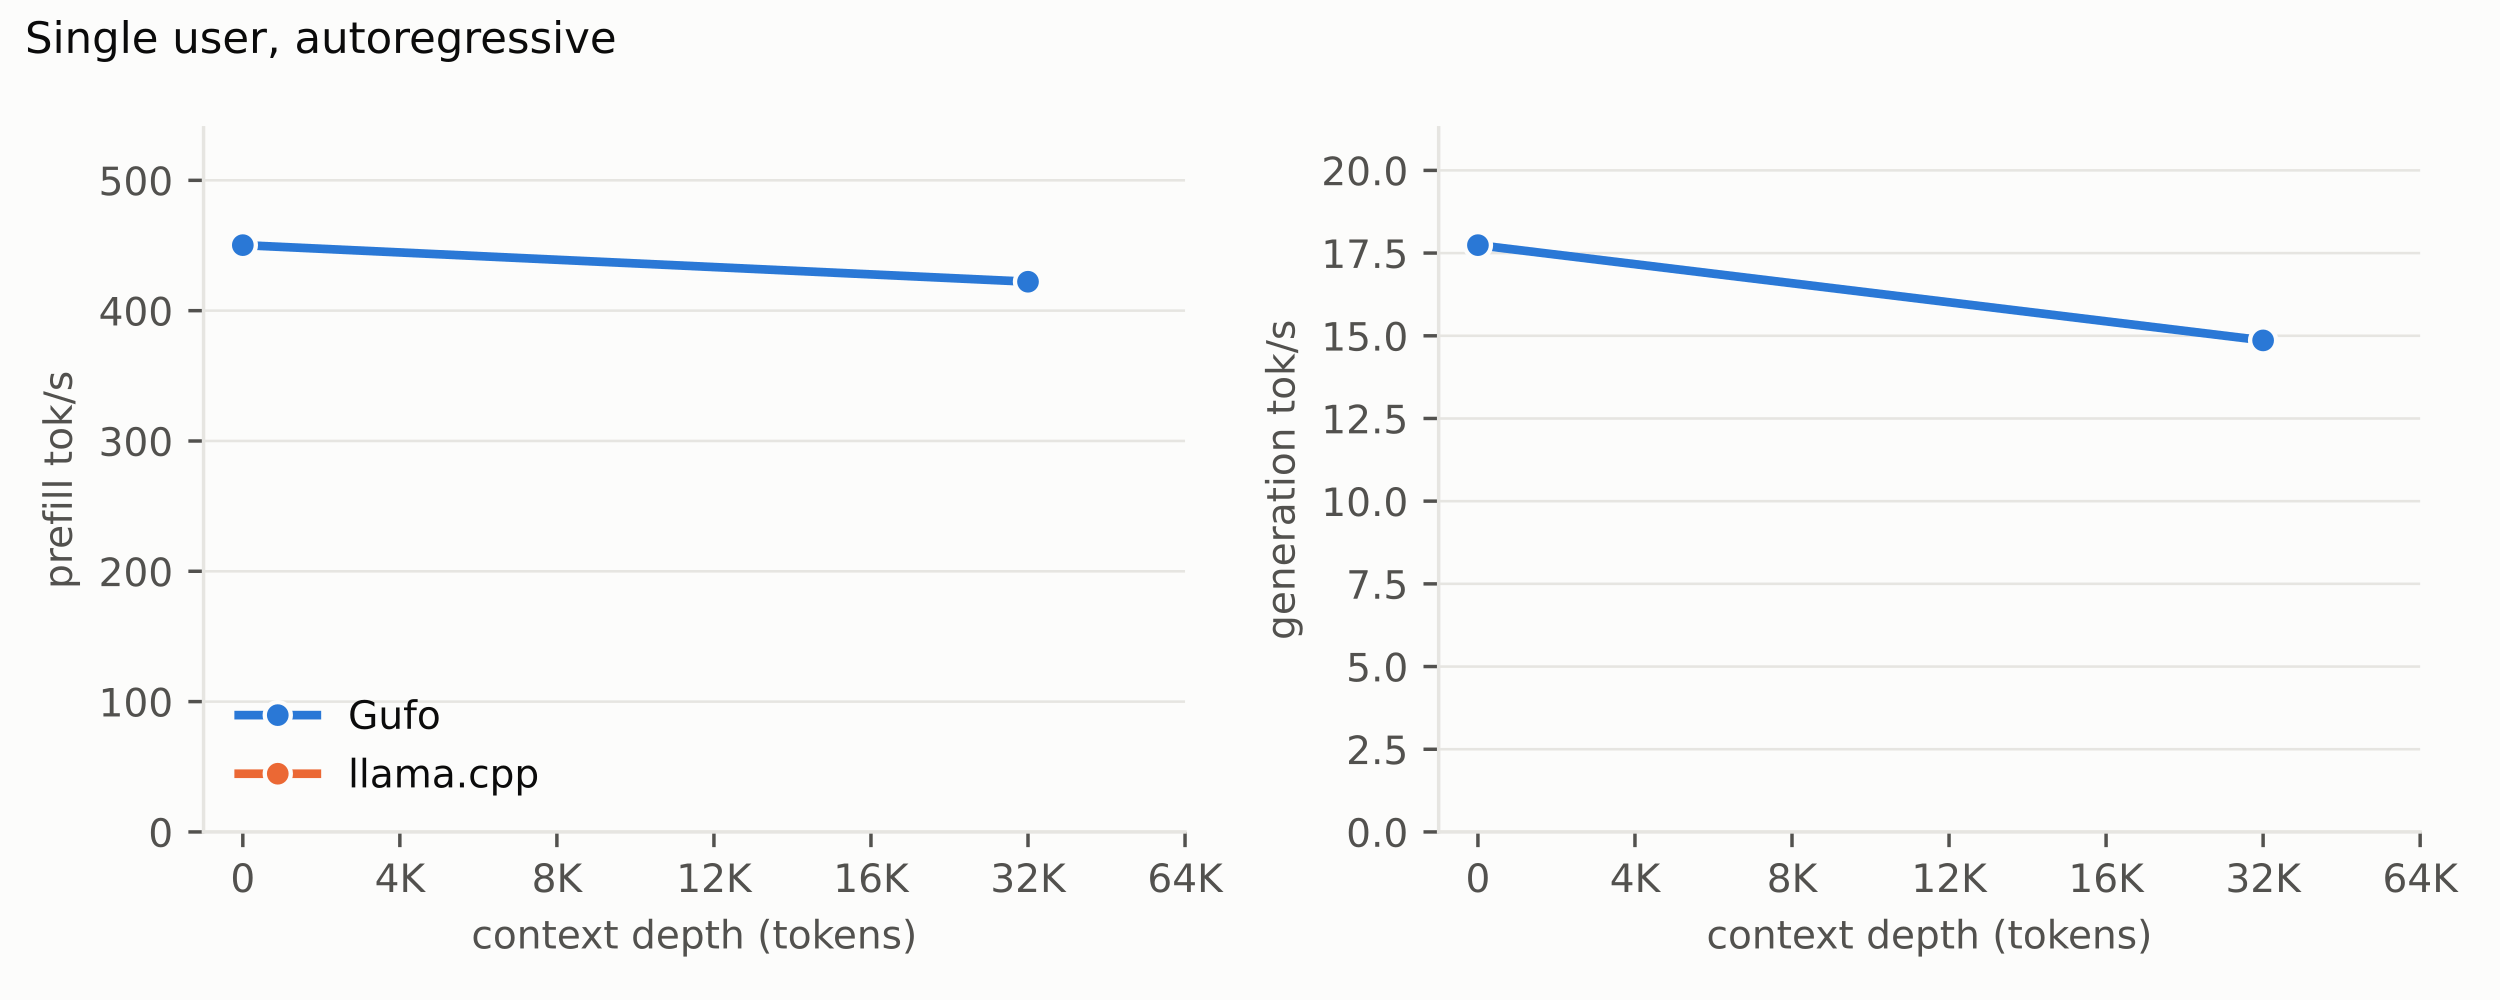
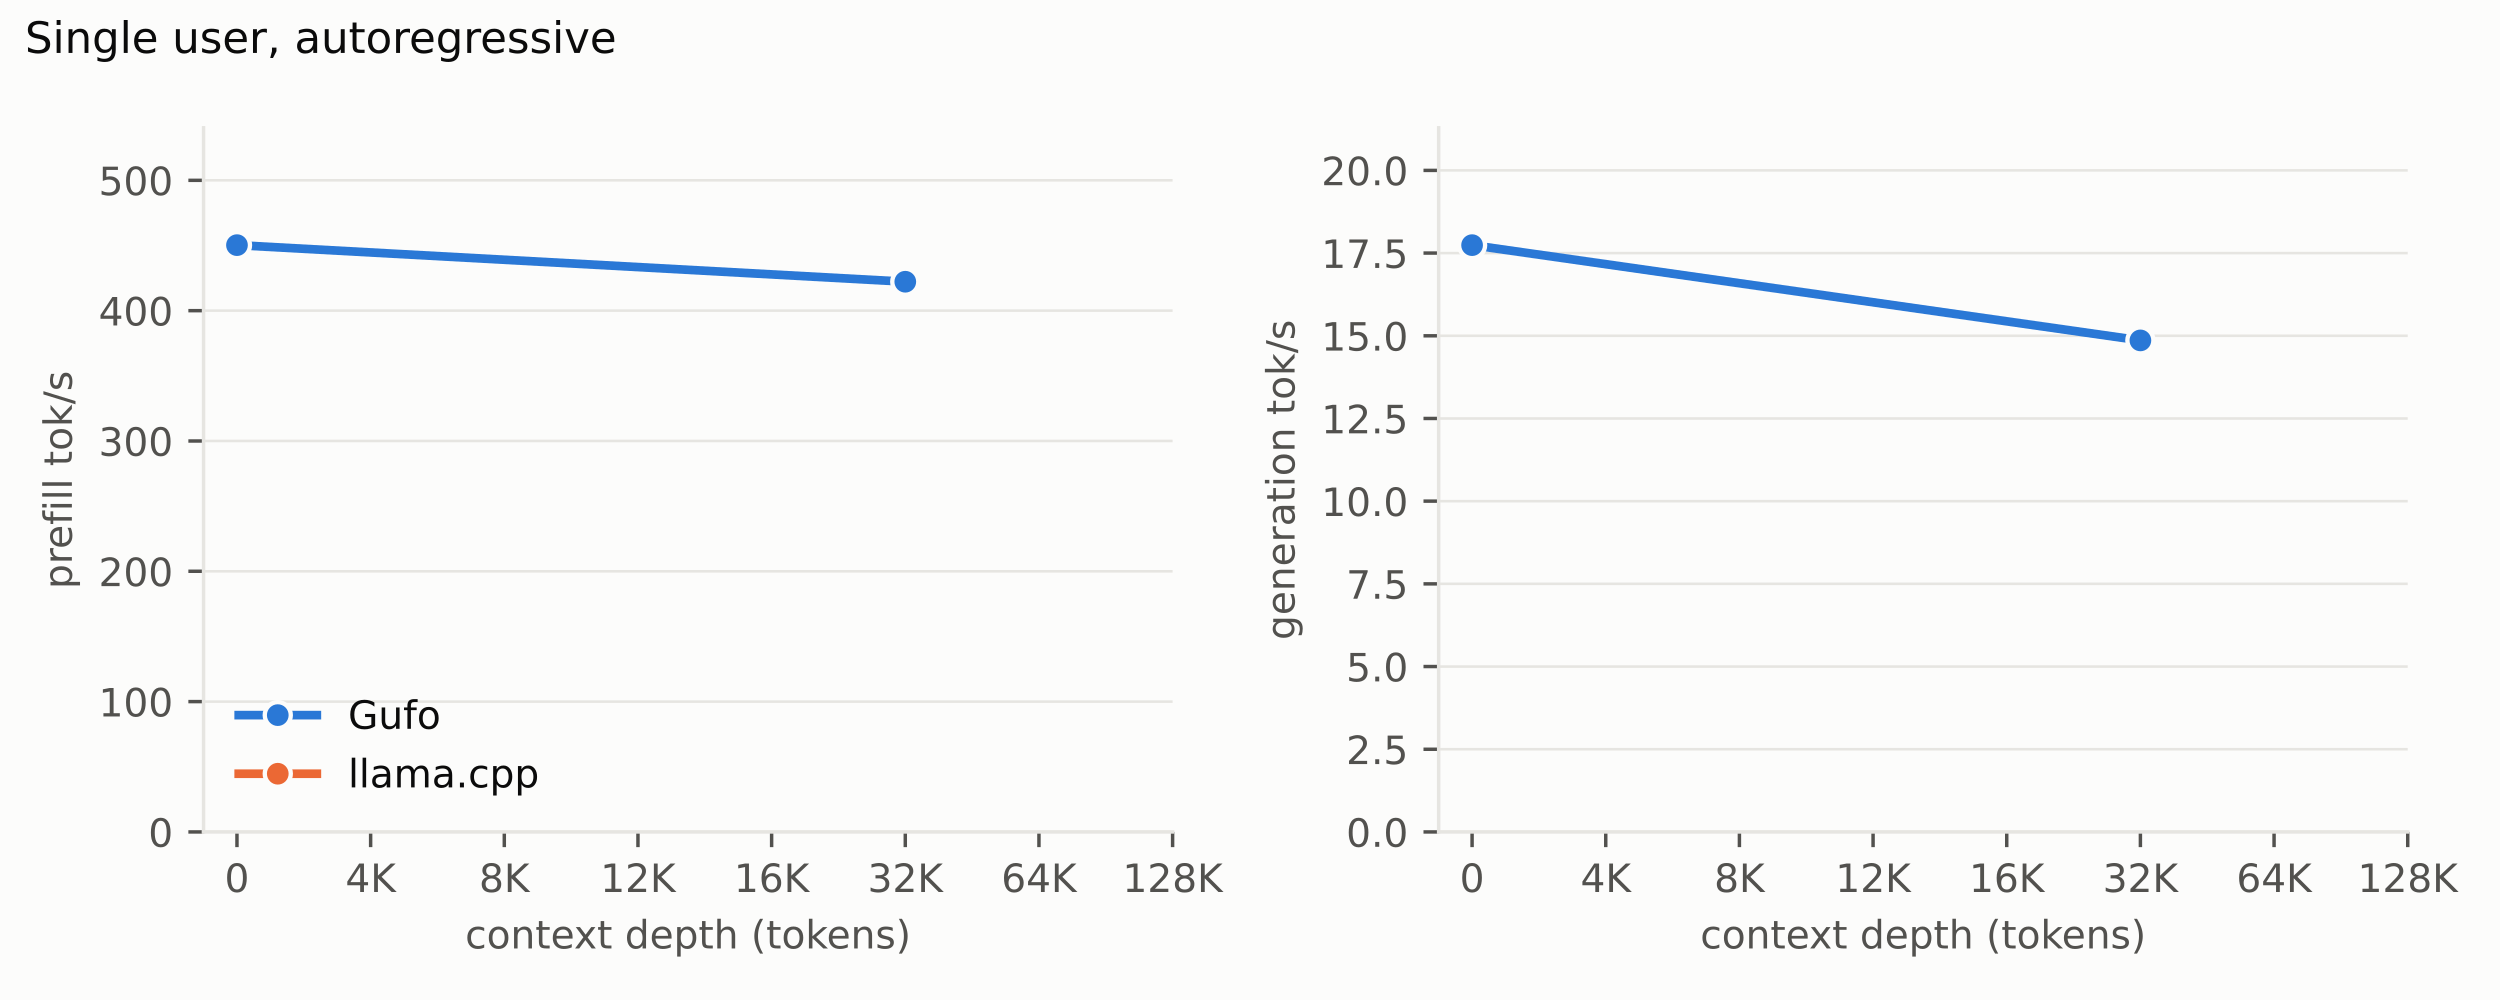
<svg xmlns="http://www.w3.org/2000/svg" xmlns:xlink="http://www.w3.org/1999/xlink" width="576pt" height="230.4pt" viewBox="0 0 576 230.4" version="1.1">
  <defs>
    <style type="text/css">*{stroke-linejoin: round; stroke-linecap: butt}</style>
  </defs>
  <g id="figure_1">
    <g id="patch_1">
      <path d="M 0 230.4  L 576 230.4  L 576 0  L 0 0  z " style="fill: #fcfcfb" />
    </g>
    <g id="axes_1">
      <g id="patch_2">
-         <path d="M 46.899 191.679  L 273.033 191.679  L 273.033 29.441  L 46.899 29.441  z " style="fill: #fcfcfb" />
+         <path d="M 46.899 191.679  L 270.169 191.679  L 270.169 29.441  L 46.899 29.441  z " style="fill: #fcfcfb" />
      </g>
      <g id="matplotlib.axis_1">
        <g id="xtick_1">
          <g id="line2d_1">
            <defs>
              <path id="m1ebf051f68" d="M 0 0  L 0 3.5  " style="stroke: #52514e; stroke-width: 0.8" />
            </defs>
            <g>
-               <use xlink:href="#m1ebf051f68" x="55.945" y="191.679" style="fill: #52514e; stroke: #52514e; stroke-width: 0.8" />
+               <use xlink:href="#m1ebf051f68" x="54.598" y="191.679" style="fill: #52514e; stroke: #52514e; stroke-width: 0.8" />
            </g>
          </g>
          <g id="text_1">
-             <text style="font-size: 9px; font-family: 'DejaVu Sans', 'Bitstream Vera Sans', 'Computer Modern Sans Serif', 'Lucida Grande', 'Verdana', 'Geneva', 'Lucid', 'Arial', 'Helvetica', 'Avant Garde', sans-serif; text-anchor: middle; fill: #52514e" x="55.945" y="205.517" transform="rotate(-0 55.94478 205.5172)">0</text>
+             <text style="font-size: 9px; font-family: 'DejaVu Sans', 'Bitstream Vera Sans', 'Computer Modern Sans Serif', 'Lucida Grande', 'Verdana', 'Geneva', 'Lucid', 'Arial', 'Helvetica', 'Avant Garde', sans-serif; text-anchor: middle; fill: #52514e" x="54.598" y="205.517" transform="rotate(-0 54.59842 205.5172)">0</text>
          </g>
        </g>
        <g id="xtick_2">
          <g id="line2d_2">
            <g>
-               <use xlink:href="#m1ebf051f68" x="92.126" y="191.679" style="fill: #52514e; stroke: #52514e; stroke-width: 0.8" />
+               <use xlink:href="#m1ebf051f68" x="85.394" y="191.679" style="fill: #52514e; stroke: #52514e; stroke-width: 0.8" />
            </g>
          </g>
          <g id="text_2">
-             <text style="font-size: 9px; font-family: 'DejaVu Sans', 'Bitstream Vera Sans', 'Computer Modern Sans Serif', 'Lucida Grande', 'Verdana', 'Geneva', 'Lucid', 'Arial', 'Helvetica', 'Avant Garde', sans-serif; text-anchor: middle; fill: #52514e" x="92.126" y="205.517" transform="rotate(-0 92.12608 205.5172)">4K</text>
+             <text style="font-size: 9px; font-family: 'DejaVu Sans', 'Bitstream Vera Sans', 'Computer Modern Sans Serif', 'Lucida Grande', 'Verdana', 'Geneva', 'Lucid', 'Arial', 'Helvetica', 'Avant Garde', sans-serif; text-anchor: middle; fill: #52514e" x="85.394" y="205.517" transform="rotate(-0 85.39428 205.5172)">4K</text>
          </g>
        </g>
        <g id="xtick_3">
          <g id="line2d_3">
            <g>
-               <use xlink:href="#m1ebf051f68" x="128.307" y="191.679" style="fill: #52514e; stroke: #52514e; stroke-width: 0.8" />
+               <use xlink:href="#m1ebf051f68" x="116.19" y="191.679" style="fill: #52514e; stroke: #52514e; stroke-width: 0.8" />
            </g>
          </g>
          <g id="text_3">
-             <text style="font-size: 9px; font-family: 'DejaVu Sans', 'Bitstream Vera Sans', 'Computer Modern Sans Serif', 'Lucida Grande', 'Verdana', 'Geneva', 'Lucid', 'Arial', 'Helvetica', 'Avant Garde', sans-serif; text-anchor: middle; fill: #52514e" x="128.307" y="205.517" transform="rotate(-0 128.3074 205.5172)">8K</text>
+             <text style="font-size: 9px; font-family: 'DejaVu Sans', 'Bitstream Vera Sans', 'Computer Modern Sans Serif', 'Lucida Grande', 'Verdana', 'Geneva', 'Lucid', 'Arial', 'Helvetica', 'Avant Garde', sans-serif; text-anchor: middle; fill: #52514e" x="116.19" y="205.517" transform="rotate(-0 116.1901 205.5172)">8K</text>
          </g>
        </g>
        <g id="xtick_4">
          <g id="line2d_4">
            <g>
-               <use xlink:href="#m1ebf051f68" x="164.489" y="191.679" style="fill: #52514e; stroke: #52514e; stroke-width: 0.8" />
+               <use xlink:href="#m1ebf051f68" x="146.986" y="191.679" style="fill: #52514e; stroke: #52514e; stroke-width: 0.8" />
            </g>
          </g>
          <g id="text_4">
-             <text style="font-size: 9px; font-family: 'DejaVu Sans', 'Bitstream Vera Sans', 'Computer Modern Sans Serif', 'Lucida Grande', 'Verdana', 'Geneva', 'Lucid', 'Arial', 'Helvetica', 'Avant Garde', sans-serif; text-anchor: middle; fill: #52514e" x="164.489" y="205.517" transform="rotate(-0 164.4887 205.5172)">12K</text>
+             <text style="font-size: 9px; font-family: 'DejaVu Sans', 'Bitstream Vera Sans', 'Computer Modern Sans Serif', 'Lucida Grande', 'Verdana', 'Geneva', 'Lucid', 'Arial', 'Helvetica', 'Avant Garde', sans-serif; text-anchor: middle; fill: #52514e" x="146.986" y="205.517" transform="rotate(-0 146.986 205.5172)">12K</text>
          </g>
        </g>
        <g id="xtick_5">
          <g id="line2d_5">
            <g>
-               <use xlink:href="#m1ebf051f68" x="200.67" y="191.679" style="fill: #52514e; stroke: #52514e; stroke-width: 0.8" />
+               <use xlink:href="#m1ebf051f68" x="177.782" y="191.679" style="fill: #52514e; stroke: #52514e; stroke-width: 0.8" />
            </g>
          </g>
          <g id="text_5">
-             <text style="font-size: 9px; font-family: 'DejaVu Sans', 'Bitstream Vera Sans', 'Computer Modern Sans Serif', 'Lucida Grande', 'Verdana', 'Geneva', 'Lucid', 'Arial', 'Helvetica', 'Avant Garde', sans-serif; text-anchor: middle; fill: #52514e" x="200.67" y="205.517" transform="rotate(-0 200.67 205.5172)">16K</text>
+             <text style="font-size: 9px; font-family: 'DejaVu Sans', 'Bitstream Vera Sans', 'Computer Modern Sans Serif', 'Lucida Grande', 'Verdana', 'Geneva', 'Lucid', 'Arial', 'Helvetica', 'Avant Garde', sans-serif; text-anchor: middle; fill: #52514e" x="177.782" y="205.517" transform="rotate(-0 177.7819 205.5172)">16K</text>
          </g>
        </g>
        <g id="xtick_6">
          <g id="line2d_6">
            <g>
-               <use xlink:href="#m1ebf051f68" x="236.851" y="191.679" style="fill: #52514e; stroke: #52514e; stroke-width: 0.8" />
+               <use xlink:href="#m1ebf051f68" x="208.578" y="191.679" style="fill: #52514e; stroke: #52514e; stroke-width: 0.8" />
            </g>
          </g>
          <g id="text_6">
-             <text style="font-size: 9px; font-family: 'DejaVu Sans', 'Bitstream Vera Sans', 'Computer Modern Sans Serif', 'Lucida Grande', 'Verdana', 'Geneva', 'Lucid', 'Arial', 'Helvetica', 'Avant Garde', sans-serif; text-anchor: middle; fill: #52514e" x="236.851" y="205.517" transform="rotate(-0 236.8513 205.5172)">32K</text>
+             <text style="font-size: 9px; font-family: 'DejaVu Sans', 'Bitstream Vera Sans', 'Computer Modern Sans Serif', 'Lucida Grande', 'Verdana', 'Geneva', 'Lucid', 'Arial', 'Helvetica', 'Avant Garde', sans-serif; text-anchor: middle; fill: #52514e" x="208.578" y="205.517" transform="rotate(-0 208.5777 205.5172)">32K</text>
          </g>
        </g>
        <g id="xtick_7">
          <g id="line2d_7">
            <g>
-               <use xlink:href="#m1ebf051f68" x="273.033" y="191.679" style="fill: #52514e; stroke: #52514e; stroke-width: 0.8" />
+               <use xlink:href="#m1ebf051f68" x="239.374" y="191.679" style="fill: #52514e; stroke: #52514e; stroke-width: 0.8" />
            </g>
          </g>
          <g id="text_7">
-             <text style="font-size: 9px; font-family: 'DejaVu Sans', 'Bitstream Vera Sans', 'Computer Modern Sans Serif', 'Lucida Grande', 'Verdana', 'Geneva', 'Lucid', 'Arial', 'Helvetica', 'Avant Garde', sans-serif; text-anchor: middle; fill: #52514e" x="273.033" y="205.517" transform="rotate(-0 273.0326 205.5172)">64K</text>
-           </g>
-         </g>
-         <g id="text_8">
-           <text style="font-size: 9px; font-family: 'DejaVu Sans', 'Bitstream Vera Sans', 'Computer Modern Sans Serif', 'Lucida Grande', 'Verdana', 'Geneva', 'Lucid', 'Arial', 'Helvetica', 'Avant Garde', sans-serif; text-anchor: middle; fill: #52514e" x="159.966" y="218.518" transform="rotate(-0 159.966 218.5179)">context depth (tokens)</text>
+             <text style="font-size: 9px; font-family: 'DejaVu Sans', 'Bitstream Vera Sans', 'Computer Modern Sans Serif', 'Lucida Grande', 'Verdana', 'Geneva', 'Lucid', 'Arial', 'Helvetica', 'Avant Garde', sans-serif; text-anchor: middle; fill: #52514e" x="239.374" y="205.517" transform="rotate(-0 239.3736 205.5172)">64K</text>
+           </g>
+         </g>
+         <g id="xtick_8">
+           <g id="line2d_8">
+             <g>
+               <use xlink:href="#m1ebf051f68" x="270.169" y="191.679" style="fill: #52514e; stroke: #52514e; stroke-width: 0.8" />
+             </g>
+           </g>
+           <g id="text_8">
+             <text style="font-size: 9px; font-family: 'DejaVu Sans', 'Bitstream Vera Sans', 'Computer Modern Sans Serif', 'Lucida Grande', 'Verdana', 'Geneva', 'Lucid', 'Arial', 'Helvetica', 'Avant Garde', sans-serif; text-anchor: middle; fill: #52514e" x="270.169" y="205.517" transform="rotate(-0 270.1695 205.5172)">128K</text>
+           </g>
+         </g>
+         <g id="text_9">
+           <text style="font-size: 9px; font-family: 'DejaVu Sans', 'Bitstream Vera Sans', 'Computer Modern Sans Serif', 'Lucida Grande', 'Verdana', 'Geneva', 'Lucid', 'Arial', 'Helvetica', 'Avant Garde', sans-serif; text-anchor: middle; fill: #52514e" x="158.534" y="218.518" transform="rotate(-0 158.5345 218.5179)">context depth (tokens)</text>
        </g>
      </g>
      <g id="matplotlib.axis_2">
        <g id="ytick_1">
-           <g id="line2d_8">
-             <path d="M 46.899 191.679  L 273.033 191.679  " clip-path="url(#pf6ff2ecd1b)" style="fill: none; stroke: #e6e5e1; stroke-width: 0.6; stroke-linecap: square" />
-           </g>
          <g id="line2d_9">
+             <path d="M 46.899 191.679  L 270.169 191.679  " clip-path="url(#p587030b0bd)" style="fill: none; stroke: #e6e5e1; stroke-width: 0.6; stroke-linecap: square" />
+           </g>
+           <g id="line2d_10">
            <defs>
              <path id="m680e5b1e24" d="M 0 0  L -3.5 0  " style="stroke: #52514e; stroke-width: 0.8" />
            </defs>
            <g>
              <use xlink:href="#m680e5b1e24" x="46.899" y="191.679" style="fill: #52514e; stroke: #52514e; stroke-width: 0.8" />
            </g>
          </g>
-           <g id="text_9">
+           <g id="text_10">
            <text style="font-size: 9px; font-family: 'DejaVu Sans', 'Bitstream Vera Sans', 'Computer Modern Sans Serif', 'Lucida Grande', 'Verdana', 'Geneva', 'Lucid', 'Arial', 'Helvetica', 'Avant Garde', sans-serif; text-anchor: end; fill: #52514e" x="39.899" y="195.098" transform="rotate(-0 39.89945 195.0982)">0</text>
          </g>
        </g>
        <g id="ytick_2">
-           <g id="line2d_10">
-             <path d="M 46.899 161.652  L 273.033 161.652  " clip-path="url(#pf6ff2ecd1b)" style="fill: none; stroke: #e6e5e1; stroke-width: 0.6; stroke-linecap: square" />
-           </g>
          <g id="line2d_11">
+             <path d="M 46.899 161.652  L 270.169 161.652  " clip-path="url(#p587030b0bd)" style="fill: none; stroke: #e6e5e1; stroke-width: 0.6; stroke-linecap: square" />
+           </g>
+           <g id="line2d_12">
            <g>
              <use xlink:href="#m680e5b1e24" x="46.899" y="161.652" style="fill: #52514e; stroke: #52514e; stroke-width: 0.8" />
            </g>
          </g>
-           <g id="text_10">
+           <g id="text_11">
            <text style="font-size: 9px; font-family: 'DejaVu Sans', 'Bitstream Vera Sans', 'Computer Modern Sans Serif', 'Lucida Grande', 'Verdana', 'Geneva', 'Lucid', 'Arial', 'Helvetica', 'Avant Garde', sans-serif; text-anchor: end; fill: #52514e" x="39.899" y="165.071" transform="rotate(-0 39.89945 165.0714)">100</text>
          </g>
        </g>
        <g id="ytick_3">
-           <g id="line2d_12">
-             <path d="M 46.899 131.626  L 273.033 131.626  " clip-path="url(#pf6ff2ecd1b)" style="fill: none; stroke: #e6e5e1; stroke-width: 0.6; stroke-linecap: square" />
-           </g>
          <g id="line2d_13">
+             <path d="M 46.899 131.626  L 270.169 131.626  " clip-path="url(#p587030b0bd)" style="fill: none; stroke: #e6e5e1; stroke-width: 0.6; stroke-linecap: square" />
+           </g>
+           <g id="line2d_14">
            <g>
              <use xlink:href="#m680e5b1e24" x="46.899" y="131.626" style="fill: #52514e; stroke: #52514e; stroke-width: 0.8" />
            </g>
          </g>
-           <g id="text_11">
+           <g id="text_12">
            <text style="font-size: 9px; font-family: 'DejaVu Sans', 'Bitstream Vera Sans', 'Computer Modern Sans Serif', 'Lucida Grande', 'Verdana', 'Geneva', 'Lucid', 'Arial', 'Helvetica', 'Avant Garde', sans-serif; text-anchor: end; fill: #52514e" x="39.899" y="135.045" transform="rotate(-0 39.89945 135.0446)">200</text>
          </g>
        </g>
        <g id="ytick_4">
-           <g id="line2d_14">
-             <path d="M 46.899 101.599  L 273.033 101.599  " clip-path="url(#pf6ff2ecd1b)" style="fill: none; stroke: #e6e5e1; stroke-width: 0.6; stroke-linecap: square" />
-           </g>
          <g id="line2d_15">
+             <path d="M 46.899 101.599  L 270.169 101.599  " clip-path="url(#p587030b0bd)" style="fill: none; stroke: #e6e5e1; stroke-width: 0.6; stroke-linecap: square" />
+           </g>
+           <g id="line2d_16">
            <g>
              <use xlink:href="#m680e5b1e24" x="46.899" y="101.599" style="fill: #52514e; stroke: #52514e; stroke-width: 0.8" />
            </g>
          </g>
-           <g id="text_12">
+           <g id="text_13">
            <text style="font-size: 9px; font-family: 'DejaVu Sans', 'Bitstream Vera Sans', 'Computer Modern Sans Serif', 'Lucida Grande', 'Verdana', 'Geneva', 'Lucid', 'Arial', 'Helvetica', 'Avant Garde', sans-serif; text-anchor: end; fill: #52514e" x="39.899" y="105.018" transform="rotate(-0 39.89945 105.0178)">300</text>
          </g>
        </g>
        <g id="ytick_5">
-           <g id="line2d_16">
-             <path d="M 46.899 71.572  L 273.033 71.572  " clip-path="url(#pf6ff2ecd1b)" style="fill: none; stroke: #e6e5e1; stroke-width: 0.6; stroke-linecap: square" />
-           </g>
          <g id="line2d_17">
+             <path d="M 46.899 71.572  L 270.169 71.572  " clip-path="url(#p587030b0bd)" style="fill: none; stroke: #e6e5e1; stroke-width: 0.6; stroke-linecap: square" />
+           </g>
+           <g id="line2d_18">
            <g>
              <use xlink:href="#m680e5b1e24" x="46.899" y="71.572" style="fill: #52514e; stroke: #52514e; stroke-width: 0.8" />
            </g>
          </g>
-           <g id="text_13">
+           <g id="text_14">
            <text style="font-size: 9px; font-family: 'DejaVu Sans', 'Bitstream Vera Sans', 'Computer Modern Sans Serif', 'Lucida Grande', 'Verdana', 'Geneva', 'Lucid', 'Arial', 'Helvetica', 'Avant Garde', sans-serif; text-anchor: end; fill: #52514e" x="39.899" y="74.991" transform="rotate(-0 39.89945 74.99096)">400</text>
          </g>
        </g>
        <g id="ytick_6">
-           <g id="line2d_18">
-             <path d="M 46.899 41.545  L 273.033 41.545  " clip-path="url(#pf6ff2ecd1b)" style="fill: none; stroke: #e6e5e1; stroke-width: 0.6; stroke-linecap: square" />
-           </g>
          <g id="line2d_19">
+             <path d="M 46.899 41.545  L 270.169 41.545  " clip-path="url(#p587030b0bd)" style="fill: none; stroke: #e6e5e1; stroke-width: 0.6; stroke-linecap: square" />
+           </g>
+           <g id="line2d_20">
            <g>
              <use xlink:href="#m680e5b1e24" x="46.899" y="41.545" style="fill: #52514e; stroke: #52514e; stroke-width: 0.8" />
            </g>
          </g>
-           <g id="text_14">
+           <g id="text_15">
            <text style="font-size: 9px; font-family: 'DejaVu Sans', 'Bitstream Vera Sans', 'Computer Modern Sans Serif', 'Lucida Grande', 'Verdana', 'Geneva', 'Lucid', 'Arial', 'Helvetica', 'Avant Garde', sans-serif; text-anchor: end; fill: #52514e" x="39.899" y="44.964" transform="rotate(-0 39.89945 44.96414)">500</text>
          </g>
        </g>
-         <g id="text_15">
+         <g id="text_16">
          <text style="font-size: 9px; font-family: 'DejaVu Sans', 'Bitstream Vera Sans', 'Computer Modern Sans Serif', 'Lucida Grande', 'Verdana', 'Geneva', 'Lucid', 'Arial', 'Helvetica', 'Avant Garde', sans-serif; text-anchor: middle; fill: #52514e" x="16.559" y="110.56" transform="rotate(-90 16.55859 110.56)">prefill tok/s</text>
        </g>
      </g>
-       <g id="line2d_20">
-         <path d="M 55.945 56.481  L 236.851 64.912  " clip-path="url(#pf6ff2ecd1b)" style="fill: none; stroke: #2a78d6; stroke-width: 2; stroke-linecap: square" />
+       <g id="line2d_21">
+         <path d="M 54.598 56.481  L 208.578 64.912  " clip-path="url(#p587030b0bd)" style="fill: none; stroke: #2a78d6; stroke-width: 2; stroke-linecap: square" />
        <defs>
          <path id="m91930ba968" d="M 0 3  C 0.796 3 1.559 2.684 2.121 2.121  C 2.684 1.559 3 0.796 3 0  C 3 -0.796 2.684 -1.559 2.121 -2.121  C 1.559 -2.684 0.796 -3 0 -3  C -0.796 -3 -1.559 -2.684 -2.121 -2.121  C -2.684 -1.559 -3 -0.796 -3 0  C -3 0.796 -2.684 1.559 -2.121 2.121  C -1.559 2.684 -0.796 3 0 3  z " style="stroke: #fcfcfb" />
        </defs>
-         <g clip-path="url(#pf6ff2ecd1b)">
-           <use xlink:href="#m91930ba968" x="55.945" y="56.481" style="fill: #2a78d6; stroke: #fcfcfb" />
-           <use xlink:href="#m91930ba968" x="236.851" y="64.912" style="fill: #2a78d6; stroke: #fcfcfb" />
-         </g>
-       </g>
-       <g id="line2d_21" />
+         <g clip-path="url(#p587030b0bd)">
+           <use xlink:href="#m91930ba968" x="54.598" y="56.481" style="fill: #2a78d6; stroke: #fcfcfb" />
+           <use xlink:href="#m91930ba968" x="208.578" y="64.912" style="fill: #2a78d6; stroke: #fcfcfb" />
+         </g>
+       </g>
+       <g id="line2d_22" />
      <g id="patch_3">
        <path d="M 46.899 191.679  L 46.899 29.441  " style="fill: none; stroke: #e6e5e1; stroke-width: 0.8; stroke-linejoin: miter; stroke-linecap: square" />
      </g>
      <g id="patch_4">
-         <path d="M 46.899 191.679  L 273.033 191.679  " style="fill: none; stroke: #e6e5e1; stroke-width: 0.8; stroke-linejoin: miter; stroke-linecap: square" />
+         <path d="M 46.899 191.679  L 270.169 191.679  " style="fill: none; stroke: #e6e5e1; stroke-width: 0.8; stroke-linejoin: miter; stroke-linecap: square" />
      </g>
      <g id="legend_1">
-         <g id="line2d_22">
+         <g id="line2d_23">
          <path d="M 54.999 164.766  L 63.999 164.766  L 72.999 164.766  " style="fill: none; stroke: #2a78d6; stroke-width: 2; stroke-linecap: square" />
          <g>
            <use xlink:href="#m91930ba968" x="63.999" y="164.766" style="fill: #2a78d6; stroke: #fcfcfb" />
          </g>
        </g>
-         <g id="text_16">
+         <g id="text_17">
          <text style="font-size: 9px; font-family: 'DejaVu Sans', 'Bitstream Vera Sans', 'Computer Modern Sans Serif', 'Lucida Grande', 'Verdana', 'Geneva', 'Lucid', 'Arial', 'Helvetica', 'Avant Garde', sans-serif; text-anchor: start; fill: #0b0b0b" x="80.199" y="167.916" transform="rotate(-0 80.19945 167.9165)">Gufo</text>
        </g>
-         <g id="line2d_23">
+         <g id="line2d_24">
          <path d="M 54.999 178.267  L 63.999 178.267  L 72.999 178.267  " style="fill: none; stroke: #eb6834; stroke-width: 2; stroke-linecap: square" />
          <defs>
            <path id="ma0614988b8" d="M 0 3  C 0.796 3 1.559 2.684 2.121 2.121  C 2.684 1.559 3 0.796 3 0  C 3 -0.796 2.684 -1.559 2.121 -2.121  C 1.559 -2.684 0.796 -3 0 -3  C -0.796 -3 -1.559 -2.684 -2.121 -2.121  C -2.684 -1.559 -3 -0.796 -3 0  C -3 0.796 -2.684 1.559 -2.121 2.121  C -1.559 2.684 -0.796 3 0 3  z " style="stroke: #fcfcfb" />
          </defs>
          <g>
            <use xlink:href="#ma0614988b8" x="63.999" y="178.267" style="fill: #eb6834; stroke: #fcfcfb" />
          </g>
        </g>
-         <g id="text_17">
+         <g id="text_18">
          <text style="font-size: 9px; font-family: 'DejaVu Sans', 'Bitstream Vera Sans', 'Computer Modern Sans Serif', 'Lucida Grande', 'Verdana', 'Geneva', 'Lucid', 'Arial', 'Helvetica', 'Avant Garde', sans-serif; text-anchor: start; fill: #0b0b0b" x="80.199" y="181.417" transform="rotate(-0 80.19945 181.4172)">llama.cpp</text>
        </g>
      </g>
    </g>
    <g id="axes_2">
      <g id="patch_5">
-         <path d="M 331.47 191.679  L 557.603 191.679  L 557.603 29.441  L 331.47 29.441  z " style="fill: #fcfcfb" />
+         <path d="M 331.47 191.679  L 554.74 191.679  L 554.74 29.441  L 331.47 29.441  z " style="fill: #fcfcfb" />
      </g>
      <g id="matplotlib.axis_3">
-         <g id="xtick_8">
-           <g id="line2d_24">
-             <g>
-               <use xlink:href="#m1ebf051f68" x="340.515" y="191.679" style="fill: #52514e; stroke: #52514e; stroke-width: 0.8" />
-             </g>
-           </g>
-           <g id="text_18">
-             <text style="font-size: 9px; font-family: 'DejaVu Sans', 'Bitstream Vera Sans', 'Computer Modern Sans Serif', 'Lucida Grande', 'Verdana', 'Geneva', 'Lucid', 'Arial', 'Helvetica', 'Avant Garde', sans-serif; text-anchor: middle; fill: #52514e" x="340.515" y="205.517" transform="rotate(-0 340.5149 205.5172)">0</text>
-           </g>
-         </g>
        <g id="xtick_9">
          <g id="line2d_25">
            <g>
-               <use xlink:href="#m1ebf051f68" x="376.696" y="191.679" style="fill: #52514e; stroke: #52514e; stroke-width: 0.8" />
+               <use xlink:href="#m1ebf051f68" x="339.169" y="191.679" style="fill: #52514e; stroke: #52514e; stroke-width: 0.8" />
            </g>
          </g>
          <g id="text_19">
-             <text style="font-size: 9px; font-family: 'DejaVu Sans', 'Bitstream Vera Sans', 'Computer Modern Sans Serif', 'Lucida Grande', 'Verdana', 'Geneva', 'Lucid', 'Arial', 'Helvetica', 'Avant Garde', sans-serif; text-anchor: middle; fill: #52514e" x="376.696" y="205.517" transform="rotate(-0 376.6962 205.5172)">4K</text>
+             <text style="font-size: 9px; font-family: 'DejaVu Sans', 'Bitstream Vera Sans', 'Computer Modern Sans Serif', 'Lucida Grande', 'Verdana', 'Geneva', 'Lucid', 'Arial', 'Helvetica', 'Avant Garde', sans-serif; text-anchor: middle; fill: #52514e" x="339.169" y="205.517" transform="rotate(-0 339.1686 205.5172)">0</text>
          </g>
        </g>
        <g id="xtick_10">
          <g id="line2d_26">
            <g>
-               <use xlink:href="#m1ebf051f68" x="412.878" y="191.679" style="fill: #52514e; stroke: #52514e; stroke-width: 0.8" />
+               <use xlink:href="#m1ebf051f68" x="369.964" y="191.679" style="fill: #52514e; stroke: #52514e; stroke-width: 0.8" />
            </g>
          </g>
          <g id="text_20">
-             <text style="font-size: 9px; font-family: 'DejaVu Sans', 'Bitstream Vera Sans', 'Computer Modern Sans Serif', 'Lucida Grande', 'Verdana', 'Geneva', 'Lucid', 'Arial', 'Helvetica', 'Avant Garde', sans-serif; text-anchor: middle; fill: #52514e" x="412.878" y="205.517" transform="rotate(-0 412.8775 205.5172)">8K</text>
+             <text style="font-size: 9px; font-family: 'DejaVu Sans', 'Bitstream Vera Sans', 'Computer Modern Sans Serif', 'Lucida Grande', 'Verdana', 'Geneva', 'Lucid', 'Arial', 'Helvetica', 'Avant Garde', sans-serif; text-anchor: middle; fill: #52514e" x="369.964" y="205.517" transform="rotate(-0 369.9644 205.5172)">4K</text>
          </g>
        </g>
        <g id="xtick_11">
          <g id="line2d_27">
            <g>
-               <use xlink:href="#m1ebf051f68" x="449.059" y="191.679" style="fill: #52514e; stroke: #52514e; stroke-width: 0.8" />
+               <use xlink:href="#m1ebf051f68" x="400.76" y="191.679" style="fill: #52514e; stroke: #52514e; stroke-width: 0.8" />
            </g>
          </g>
          <g id="text_21">
-             <text style="font-size: 9px; font-family: 'DejaVu Sans', 'Bitstream Vera Sans', 'Computer Modern Sans Serif', 'Lucida Grande', 'Verdana', 'Geneva', 'Lucid', 'Arial', 'Helvetica', 'Avant Garde', sans-serif; text-anchor: middle; fill: #52514e" x="449.059" y="205.517" transform="rotate(-0 449.0588 205.5172)">12K</text>
+             <text style="font-size: 9px; font-family: 'DejaVu Sans', 'Bitstream Vera Sans', 'Computer Modern Sans Serif', 'Lucida Grande', 'Verdana', 'Geneva', 'Lucid', 'Arial', 'Helvetica', 'Avant Garde', sans-serif; text-anchor: middle; fill: #52514e" x="400.76" y="205.517" transform="rotate(-0 400.7603 205.5172)">8K</text>
          </g>
        </g>
        <g id="xtick_12">
          <g id="line2d_28">
            <g>
-               <use xlink:href="#m1ebf051f68" x="485.24" y="191.679" style="fill: #52514e; stroke: #52514e; stroke-width: 0.8" />
+               <use xlink:href="#m1ebf051f68" x="431.556" y="191.679" style="fill: #52514e; stroke: #52514e; stroke-width: 0.8" />
            </g>
          </g>
          <g id="text_22">
-             <text style="font-size: 9px; font-family: 'DejaVu Sans', 'Bitstream Vera Sans', 'Computer Modern Sans Serif', 'Lucida Grande', 'Verdana', 'Geneva', 'Lucid', 'Arial', 'Helvetica', 'Avant Garde', sans-serif; text-anchor: middle; fill: #52514e" x="485.24" y="205.517" transform="rotate(-0 485.2401 205.5172)">16K</text>
+             <text style="font-size: 9px; font-family: 'DejaVu Sans', 'Bitstream Vera Sans', 'Computer Modern Sans Serif', 'Lucida Grande', 'Verdana', 'Geneva', 'Lucid', 'Arial', 'Helvetica', 'Avant Garde', sans-serif; text-anchor: middle; fill: #52514e" x="431.556" y="205.517" transform="rotate(-0 431.5562 205.5172)">12K</text>
          </g>
        </g>
        <g id="xtick_13">
          <g id="line2d_29">
            <g>
-               <use xlink:href="#m1ebf051f68" x="521.421" y="191.679" style="fill: #52514e; stroke: #52514e; stroke-width: 0.8" />
+               <use xlink:href="#m1ebf051f68" x="462.352" y="191.679" style="fill: #52514e; stroke: #52514e; stroke-width: 0.8" />
            </g>
          </g>
          <g id="text_23">
-             <text style="font-size: 9px; font-family: 'DejaVu Sans', 'Bitstream Vera Sans', 'Computer Modern Sans Serif', 'Lucida Grande', 'Verdana', 'Geneva', 'Lucid', 'Arial', 'Helvetica', 'Avant Garde', sans-serif; text-anchor: middle; fill: #52514e" x="521.421" y="205.517" transform="rotate(-0 521.4214 205.5172)">32K</text>
+             <text style="font-size: 9px; font-family: 'DejaVu Sans', 'Bitstream Vera Sans', 'Computer Modern Sans Serif', 'Lucida Grande', 'Verdana', 'Geneva', 'Lucid', 'Arial', 'Helvetica', 'Avant Garde', sans-serif; text-anchor: middle; fill: #52514e" x="462.352" y="205.517" transform="rotate(-0 462.352 205.5172)">16K</text>
          </g>
        </g>
        <g id="xtick_14">
          <g id="line2d_30">
            <g>
-               <use xlink:href="#m1ebf051f68" x="557.603" y="191.679" style="fill: #52514e; stroke: #52514e; stroke-width: 0.8" />
+               <use xlink:href="#m1ebf051f68" x="493.148" y="191.679" style="fill: #52514e; stroke: #52514e; stroke-width: 0.8" />
            </g>
          </g>
          <g id="text_24">
-             <text style="font-size: 9px; font-family: 'DejaVu Sans', 'Bitstream Vera Sans', 'Computer Modern Sans Serif', 'Lucida Grande', 'Verdana', 'Geneva', 'Lucid', 'Arial', 'Helvetica', 'Avant Garde', sans-serif; text-anchor: middle; fill: #52514e" x="557.603" y="205.517" transform="rotate(-0 557.6027 205.5172)">64K</text>
-           </g>
-         </g>
-         <g id="text_25">
-           <text style="font-size: 9px; font-family: 'DejaVu Sans', 'Bitstream Vera Sans', 'Computer Modern Sans Serif', 'Lucida Grande', 'Verdana', 'Geneva', 'Lucid', 'Arial', 'Helvetica', 'Avant Garde', sans-serif; text-anchor: middle; fill: #52514e" x="444.536" y="218.518" transform="rotate(-0 444.5362 218.5179)">context depth (tokens)</text>
+             <text style="font-size: 9px; font-family: 'DejaVu Sans', 'Bitstream Vera Sans', 'Computer Modern Sans Serif', 'Lucida Grande', 'Verdana', 'Geneva', 'Lucid', 'Arial', 'Helvetica', 'Avant Garde', sans-serif; text-anchor: middle; fill: #52514e" x="493.148" y="205.517" transform="rotate(-0 493.1479 205.5172)">32K</text>
+           </g>
+         </g>
+         <g id="xtick_15">
+           <g id="line2d_31">
+             <g>
+               <use xlink:href="#m1ebf051f68" x="523.944" y="191.679" style="fill: #52514e; stroke: #52514e; stroke-width: 0.8" />
+             </g>
+           </g>
+           <g id="text_25">
+             <text style="font-size: 9px; font-family: 'DejaVu Sans', 'Bitstream Vera Sans', 'Computer Modern Sans Serif', 'Lucida Grande', 'Verdana', 'Geneva', 'Lucid', 'Arial', 'Helvetica', 'Avant Garde', sans-serif; text-anchor: middle; fill: #52514e" x="523.944" y="205.517" transform="rotate(-0 523.9437 205.5172)">64K</text>
+           </g>
+         </g>
+         <g id="xtick_16">
+           <g id="line2d_32">
+             <g>
+               <use xlink:href="#m1ebf051f68" x="554.74" y="191.679" style="fill: #52514e; stroke: #52514e; stroke-width: 0.8" />
+             </g>
+           </g>
+           <g id="text_26">
+             <text style="font-size: 9px; font-family: 'DejaVu Sans', 'Bitstream Vera Sans', 'Computer Modern Sans Serif', 'Lucida Grande', 'Verdana', 'Geneva', 'Lucid', 'Arial', 'Helvetica', 'Avant Garde', sans-serif; text-anchor: middle; fill: #52514e" x="554.74" y="205.517" transform="rotate(-0 554.7396 205.5172)">128K</text>
+           </g>
+         </g>
+         <g id="text_27">
+           <text style="font-size: 9px; font-family: 'DejaVu Sans', 'Bitstream Vera Sans', 'Computer Modern Sans Serif', 'Lucida Grande', 'Verdana', 'Geneva', 'Lucid', 'Arial', 'Helvetica', 'Avant Garde', sans-serif; text-anchor: middle; fill: #52514e" x="443.105" y="218.518" transform="rotate(-0 443.1046 218.5179)">context depth (tokens)</text>
        </g>
      </g>
      <g id="matplotlib.axis_4">
        <g id="ytick_7">
-           <g id="line2d_31">
-             <path d="M 331.47 191.679  L 557.603 191.679  " clip-path="url(#p886fc4418b)" style="fill: none; stroke: #e6e5e1; stroke-width: 0.6; stroke-linecap: square" />
-           </g>
-           <g id="line2d_32">
+           <g id="line2d_33">
+             <path d="M 331.47 191.679  L 554.74 191.679  " clip-path="url(#pc080eae31e)" style="fill: none; stroke: #e6e5e1; stroke-width: 0.6; stroke-linecap: square" />
+           </g>
+           <g id="line2d_34">
            <g>
              <use xlink:href="#m680e5b1e24" x="331.47" y="191.679" style="fill: #52514e; stroke: #52514e; stroke-width: 0.8" />
            </g>
          </g>
-           <g id="text_26">
+           <g id="text_28">
            <text style="font-size: 9px; font-family: 'DejaVu Sans', 'Bitstream Vera Sans', 'Computer Modern Sans Serif', 'Lucida Grande', 'Verdana', 'Geneva', 'Lucid', 'Arial', 'Helvetica', 'Avant Garde', sans-serif; text-anchor: end; fill: #52514e" x="324.47" y="195.098" transform="rotate(-0 324.4696 195.0982)">0.0</text>
          </g>
        </g>
        <g id="ytick_8">
-           <g id="line2d_33">
-             <path d="M 331.47 172.626  L 557.603 172.626  " clip-path="url(#p886fc4418b)" style="fill: none; stroke: #e6e5e1; stroke-width: 0.6; stroke-linecap: square" />
-           </g>
-           <g id="line2d_34">
+           <g id="line2d_35">
+             <path d="M 331.47 172.626  L 554.74 172.626  " clip-path="url(#pc080eae31e)" style="fill: none; stroke: #e6e5e1; stroke-width: 0.6; stroke-linecap: square" />
+           </g>
+           <g id="line2d_36">
            <g>
              <use xlink:href="#m680e5b1e24" x="331.47" y="172.626" style="fill: #52514e; stroke: #52514e; stroke-width: 0.8" />
            </g>
          </g>
-           <g id="text_27">
+           <g id="text_29">
            <text style="font-size: 9px; font-family: 'DejaVu Sans', 'Bitstream Vera Sans', 'Computer Modern Sans Serif', 'Lucida Grande', 'Verdana', 'Geneva', 'Lucid', 'Arial', 'Helvetica', 'Avant Garde', sans-serif; text-anchor: end; fill: #52514e" x="324.47" y="176.045" transform="rotate(-0 324.4696 176.0454)">2.5</text>
          </g>
        </g>
        <g id="ytick_9">
-           <g id="line2d_35">
-             <path d="M 331.47 153.574  L 557.603 153.574  " clip-path="url(#p886fc4418b)" style="fill: none; stroke: #e6e5e1; stroke-width: 0.6; stroke-linecap: square" />
-           </g>
-           <g id="line2d_36">
+           <g id="line2d_37">
+             <path d="M 331.47 153.574  L 554.74 153.574  " clip-path="url(#pc080eae31e)" style="fill: none; stroke: #e6e5e1; stroke-width: 0.6; stroke-linecap: square" />
+           </g>
+           <g id="line2d_38">
            <g>
              <use xlink:href="#m680e5b1e24" x="331.47" y="153.574" style="fill: #52514e; stroke: #52514e; stroke-width: 0.8" />
            </g>
          </g>
-           <g id="text_28">
+           <g id="text_30">
            <text style="font-size: 9px; font-family: 'DejaVu Sans', 'Bitstream Vera Sans', 'Computer Modern Sans Serif', 'Lucida Grande', 'Verdana', 'Geneva', 'Lucid', 'Arial', 'Helvetica', 'Avant Garde', sans-serif; text-anchor: end; fill: #52514e" x="324.47" y="156.993" transform="rotate(-0 324.4696 156.9926)">5.0</text>
          </g>
        </g>
        <g id="ytick_10">
-           <g id="line2d_37">
-             <path d="M 331.47 134.521  L 557.603 134.521  " clip-path="url(#p886fc4418b)" style="fill: none; stroke: #e6e5e1; stroke-width: 0.6; stroke-linecap: square" />
-           </g>
-           <g id="line2d_38">
+           <g id="line2d_39">
+             <path d="M 331.47 134.521  L 554.74 134.521  " clip-path="url(#pc080eae31e)" style="fill: none; stroke: #e6e5e1; stroke-width: 0.6; stroke-linecap: square" />
+           </g>
+           <g id="line2d_40">
            <g>
              <use xlink:href="#m680e5b1e24" x="331.47" y="134.521" style="fill: #52514e; stroke: #52514e; stroke-width: 0.8" />
            </g>
          </g>
-           <g id="text_29">
+           <g id="text_31">
            <text style="font-size: 9px; font-family: 'DejaVu Sans', 'Bitstream Vera Sans', 'Computer Modern Sans Serif', 'Lucida Grande', 'Verdana', 'Geneva', 'Lucid', 'Arial', 'Helvetica', 'Avant Garde', sans-serif; text-anchor: end; fill: #52514e" x="324.47" y="137.94" transform="rotate(-0 324.4696 137.9398)">7.5</text>
          </g>
        </g>
        <g id="ytick_11">
-           <g id="line2d_39">
-             <path d="M 331.47 115.468  L 557.603 115.468  " clip-path="url(#p886fc4418b)" style="fill: none; stroke: #e6e5e1; stroke-width: 0.6; stroke-linecap: square" />
-           </g>
-           <g id="line2d_40">
+           <g id="line2d_41">
+             <path d="M 331.47 115.468  L 554.74 115.468  " clip-path="url(#pc080eae31e)" style="fill: none; stroke: #e6e5e1; stroke-width: 0.6; stroke-linecap: square" />
+           </g>
+           <g id="line2d_42">
            <g>
              <use xlink:href="#m680e5b1e24" x="331.47" y="115.468" style="fill: #52514e; stroke: #52514e; stroke-width: 0.8" />
            </g>
          </g>
-           <g id="text_30">
+           <g id="text_32">
            <text style="font-size: 9px; font-family: 'DejaVu Sans', 'Bitstream Vera Sans', 'Computer Modern Sans Serif', 'Lucida Grande', 'Verdana', 'Geneva', 'Lucid', 'Arial', 'Helvetica', 'Avant Garde', sans-serif; text-anchor: end; fill: #52514e" x="324.47" y="118.887" transform="rotate(-0 324.4696 118.887)">10.0</text>
          </g>
        </g>
        <g id="ytick_12">
-           <g id="line2d_41">
-             <path d="M 331.47 96.415  L 557.603 96.415  " clip-path="url(#p886fc4418b)" style="fill: none; stroke: #e6e5e1; stroke-width: 0.6; stroke-linecap: square" />
-           </g>
-           <g id="line2d_42">
+           <g id="line2d_43">
+             <path d="M 331.47 96.415  L 554.74 96.415  " clip-path="url(#pc080eae31e)" style="fill: none; stroke: #e6e5e1; stroke-width: 0.6; stroke-linecap: square" />
+           </g>
+           <g id="line2d_44">
            <g>
              <use xlink:href="#m680e5b1e24" x="331.47" y="96.415" style="fill: #52514e; stroke: #52514e; stroke-width: 0.8" />
            </g>
          </g>
-           <g id="text_31">
+           <g id="text_33">
            <text style="font-size: 9px; font-family: 'DejaVu Sans', 'Bitstream Vera Sans', 'Computer Modern Sans Serif', 'Lucida Grande', 'Verdana', 'Geneva', 'Lucid', 'Arial', 'Helvetica', 'Avant Garde', sans-serif; text-anchor: end; fill: #52514e" x="324.47" y="99.834" transform="rotate(-0 324.4696 99.83418)">12.5</text>
          </g>
        </g>
        <g id="ytick_13">
-           <g id="line2d_43">
-             <path d="M 331.47 77.362  L 557.603 77.362  " clip-path="url(#p886fc4418b)" style="fill: none; stroke: #e6e5e1; stroke-width: 0.6; stroke-linecap: square" />
-           </g>
-           <g id="line2d_44">
+           <g id="line2d_45">
+             <path d="M 331.47 77.362  L 554.74 77.362  " clip-path="url(#pc080eae31e)" style="fill: none; stroke: #e6e5e1; stroke-width: 0.6; stroke-linecap: square" />
+           </g>
+           <g id="line2d_46">
            <g>
              <use xlink:href="#m680e5b1e24" x="331.47" y="77.362" style="fill: #52514e; stroke: #52514e; stroke-width: 0.8" />
            </g>
          </g>
-           <g id="text_32">
+           <g id="text_34">
            <text style="font-size: 9px; font-family: 'DejaVu Sans', 'Bitstream Vera Sans', 'Computer Modern Sans Serif', 'Lucida Grande', 'Verdana', 'Geneva', 'Lucid', 'Arial', 'Helvetica', 'Avant Garde', sans-serif; text-anchor: end; fill: #52514e" x="324.47" y="80.781" transform="rotate(-0 324.4696 80.78136)">15.0</text>
          </g>
        </g>
        <g id="ytick_14">
-           <g id="line2d_45">
-             <path d="M 331.47 58.31  L 557.603 58.31  " clip-path="url(#p886fc4418b)" style="fill: none; stroke: #e6e5e1; stroke-width: 0.6; stroke-linecap: square" />
-           </g>
-           <g id="line2d_46">
+           <g id="line2d_47">
+             <path d="M 331.47 58.31  L 554.74 58.31  " clip-path="url(#pc080eae31e)" style="fill: none; stroke: #e6e5e1; stroke-width: 0.6; stroke-linecap: square" />
+           </g>
+           <g id="line2d_48">
            <g>
              <use xlink:href="#m680e5b1e24" x="331.47" y="58.31" style="fill: #52514e; stroke: #52514e; stroke-width: 0.8" />
            </g>
          </g>
-           <g id="text_33">
+           <g id="text_35">
            <text style="font-size: 9px; font-family: 'DejaVu Sans', 'Bitstream Vera Sans', 'Computer Modern Sans Serif', 'Lucida Grande', 'Verdana', 'Geneva', 'Lucid', 'Arial', 'Helvetica', 'Avant Garde', sans-serif; text-anchor: end; fill: #52514e" x="324.47" y="61.729" transform="rotate(-0 324.4696 61.72855)">17.5</text>
          </g>
        </g>
        <g id="ytick_15">
-           <g id="line2d_47">
-             <path d="M 331.47 39.257  L 557.603 39.257  " clip-path="url(#p886fc4418b)" style="fill: none; stroke: #e6e5e1; stroke-width: 0.6; stroke-linecap: square" />
-           </g>
-           <g id="line2d_48">
+           <g id="line2d_49">
+             <path d="M 331.47 39.257  L 554.74 39.257  " clip-path="url(#pc080eae31e)" style="fill: none; stroke: #e6e5e1; stroke-width: 0.6; stroke-linecap: square" />
+           </g>
+           <g id="line2d_50">
            <g>
              <use xlink:href="#m680e5b1e24" x="331.47" y="39.257" style="fill: #52514e; stroke: #52514e; stroke-width: 0.8" />
            </g>
          </g>
-           <g id="text_34">
+           <g id="text_36">
            <text style="font-size: 9px; font-family: 'DejaVu Sans', 'Bitstream Vera Sans', 'Computer Modern Sans Serif', 'Lucida Grande', 'Verdana', 'Geneva', 'Lucid', 'Arial', 'Helvetica', 'Avant Garde', sans-serif; text-anchor: end; fill: #52514e" x="324.47" y="42.676" transform="rotate(-0 324.4696 42.67574)">20.0</text>
          </g>
        </g>
-         <g id="text_35">
+         <g id="text_37">
          <text style="font-size: 9px; font-family: 'DejaVu Sans', 'Bitstream Vera Sans', 'Computer Modern Sans Serif', 'Lucida Grande', 'Verdana', 'Geneva', 'Lucid', 'Arial', 'Helvetica', 'Avant Garde', sans-serif; text-anchor: middle; fill: #52514e" x="298.268" y="110.56" transform="rotate(-90 298.2684 110.56)">generation tok/s</text>
        </g>
      </g>
-       <g id="line2d_49">
-         <path d="M 340.515 56.481  L 521.421 78.429  " clip-path="url(#p886fc4418b)" style="fill: none; stroke: #2a78d6; stroke-width: 2; stroke-linecap: square" />
-         <g clip-path="url(#p886fc4418b)">
-           <use xlink:href="#m91930ba968" x="340.515" y="56.481" style="fill: #2a78d6; stroke: #fcfcfb" />
-           <use xlink:href="#m91930ba968" x="521.421" y="78.429" style="fill: #2a78d6; stroke: #fcfcfb" />
-         </g>
-       </g>
-       <g id="line2d_50" />
+       <g id="line2d_51">
+         <path d="M 339.169 56.481  L 493.148 78.429  " clip-path="url(#pc080eae31e)" style="fill: none; stroke: #2a78d6; stroke-width: 2; stroke-linecap: square" />
+         <g clip-path="url(#pc080eae31e)">
+           <use xlink:href="#m91930ba968" x="339.169" y="56.481" style="fill: #2a78d6; stroke: #fcfcfb" />
+           <use xlink:href="#m91930ba968" x="493.148" y="78.429" style="fill: #2a78d6; stroke: #fcfcfb" />
+         </g>
+       </g>
+       <g id="line2d_52" />
      <g id="patch_6">
        <path d="M 331.47 191.679  L 331.47 29.441  " style="fill: none; stroke: #e6e5e1; stroke-width: 0.8; stroke-linejoin: miter; stroke-linecap: square" />
      </g>
      <g id="patch_7">
-         <path d="M 331.47 191.679  L 557.603 191.679  " style="fill: none; stroke: #e6e5e1; stroke-width: 0.8; stroke-linejoin: miter; stroke-linecap: square" />
+         <path d="M 331.47 191.679  L 554.74 191.679  " style="fill: none; stroke: #e6e5e1; stroke-width: 0.8; stroke-linejoin: miter; stroke-linecap: square" />
      </g>
    </g>
-     <g id="text_36">
+     <g id="text_38">
      <text style="font-size: 10px; font-family: 'DejaVu Sans', 'Bitstream Vera Sans', 'Computer Modern Sans Serif', 'Lucida Grande', 'Verdana', 'Geneva', 'Lucid', 'Arial', 'Helvetica', 'Avant Garde', sans-serif; text-anchor: start; fill: #0b0b0b" x="5.76" y="12.206" transform="rotate(-0 5.76 12.20644)">Single user, autoregressive</text>
    </g>
  </g>
  <defs>
-     <clipPath id="pf6ff2ecd1b">
-       <rect x="46.899" y="29.441" width="226.133" height="162.239" />
+     <clipPath id="p587030b0bd">
+       <rect x="46.899" y="29.441" width="223.27" height="162.239" />
    </clipPath>
-     <clipPath id="p886fc4418b">
-       <rect x="331.47" y="29.441" width="226.133" height="162.239" />
+     <clipPath id="pc080eae31e">
+       <rect x="331.47" y="29.441" width="223.27" height="162.239" />
    </clipPath>
  </defs>
</svg>
